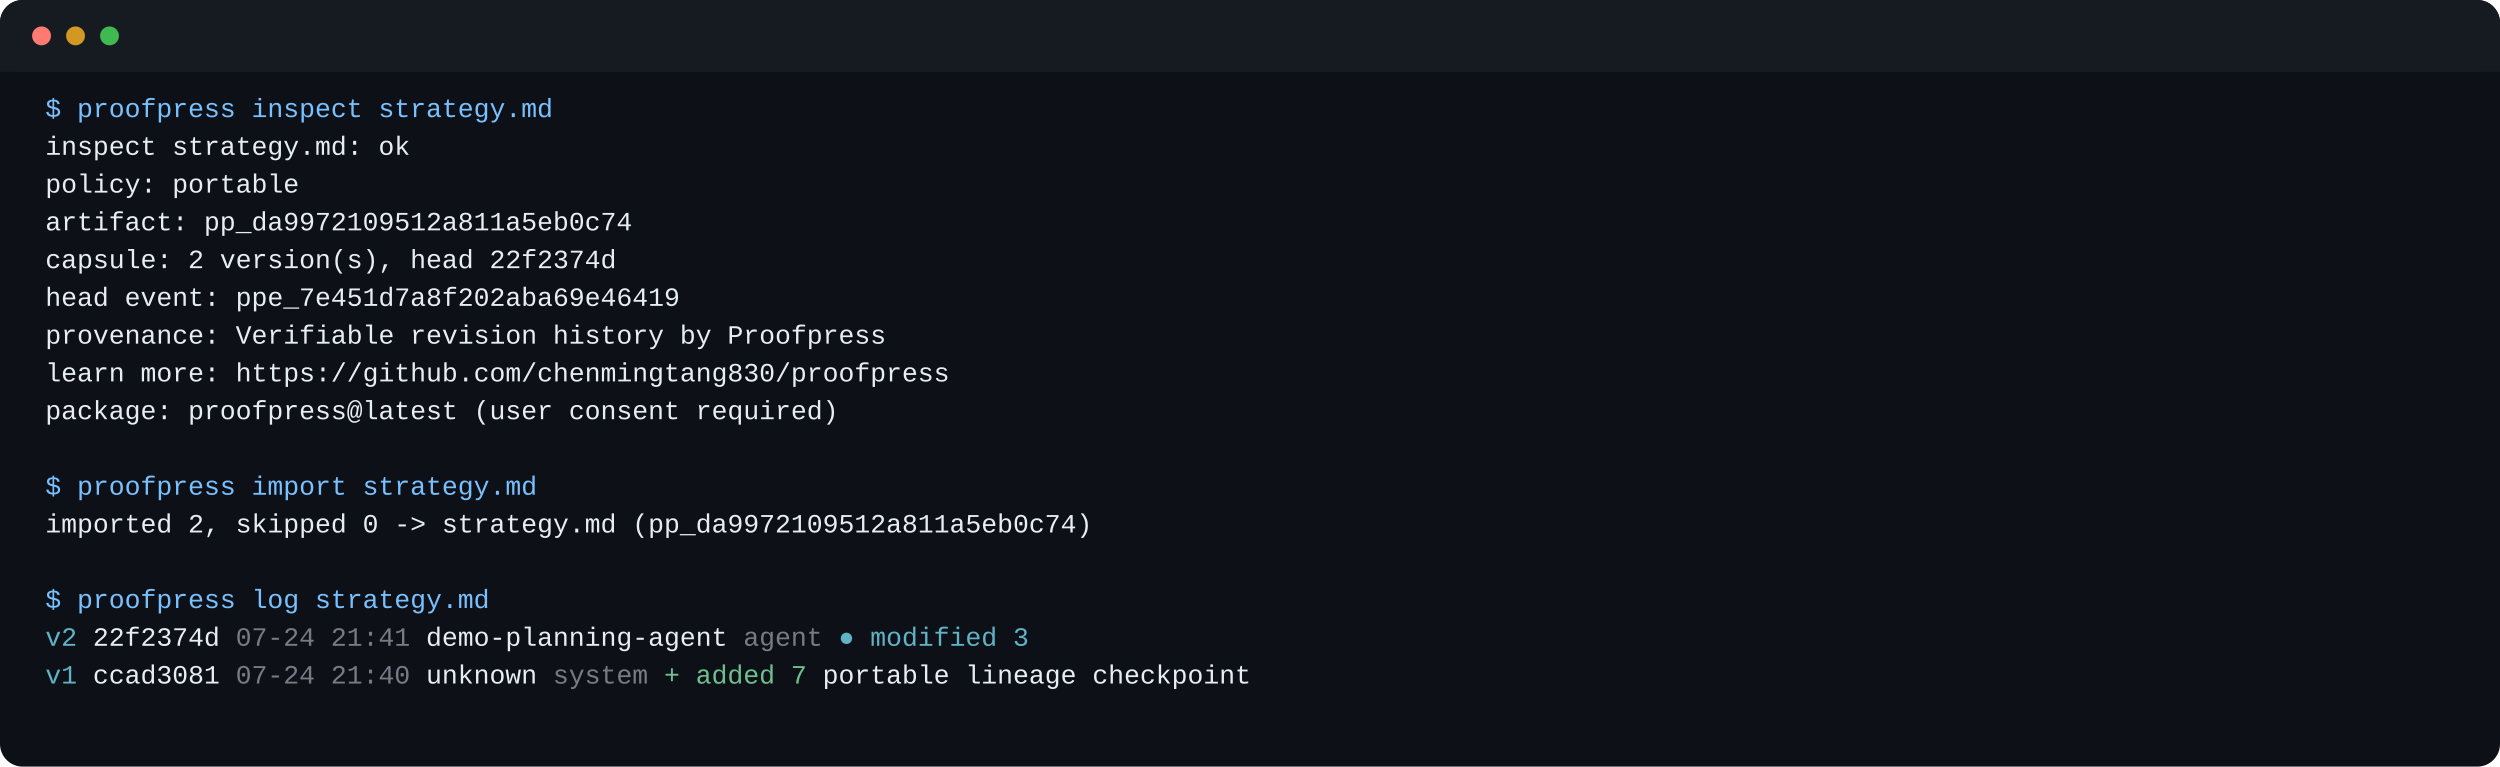
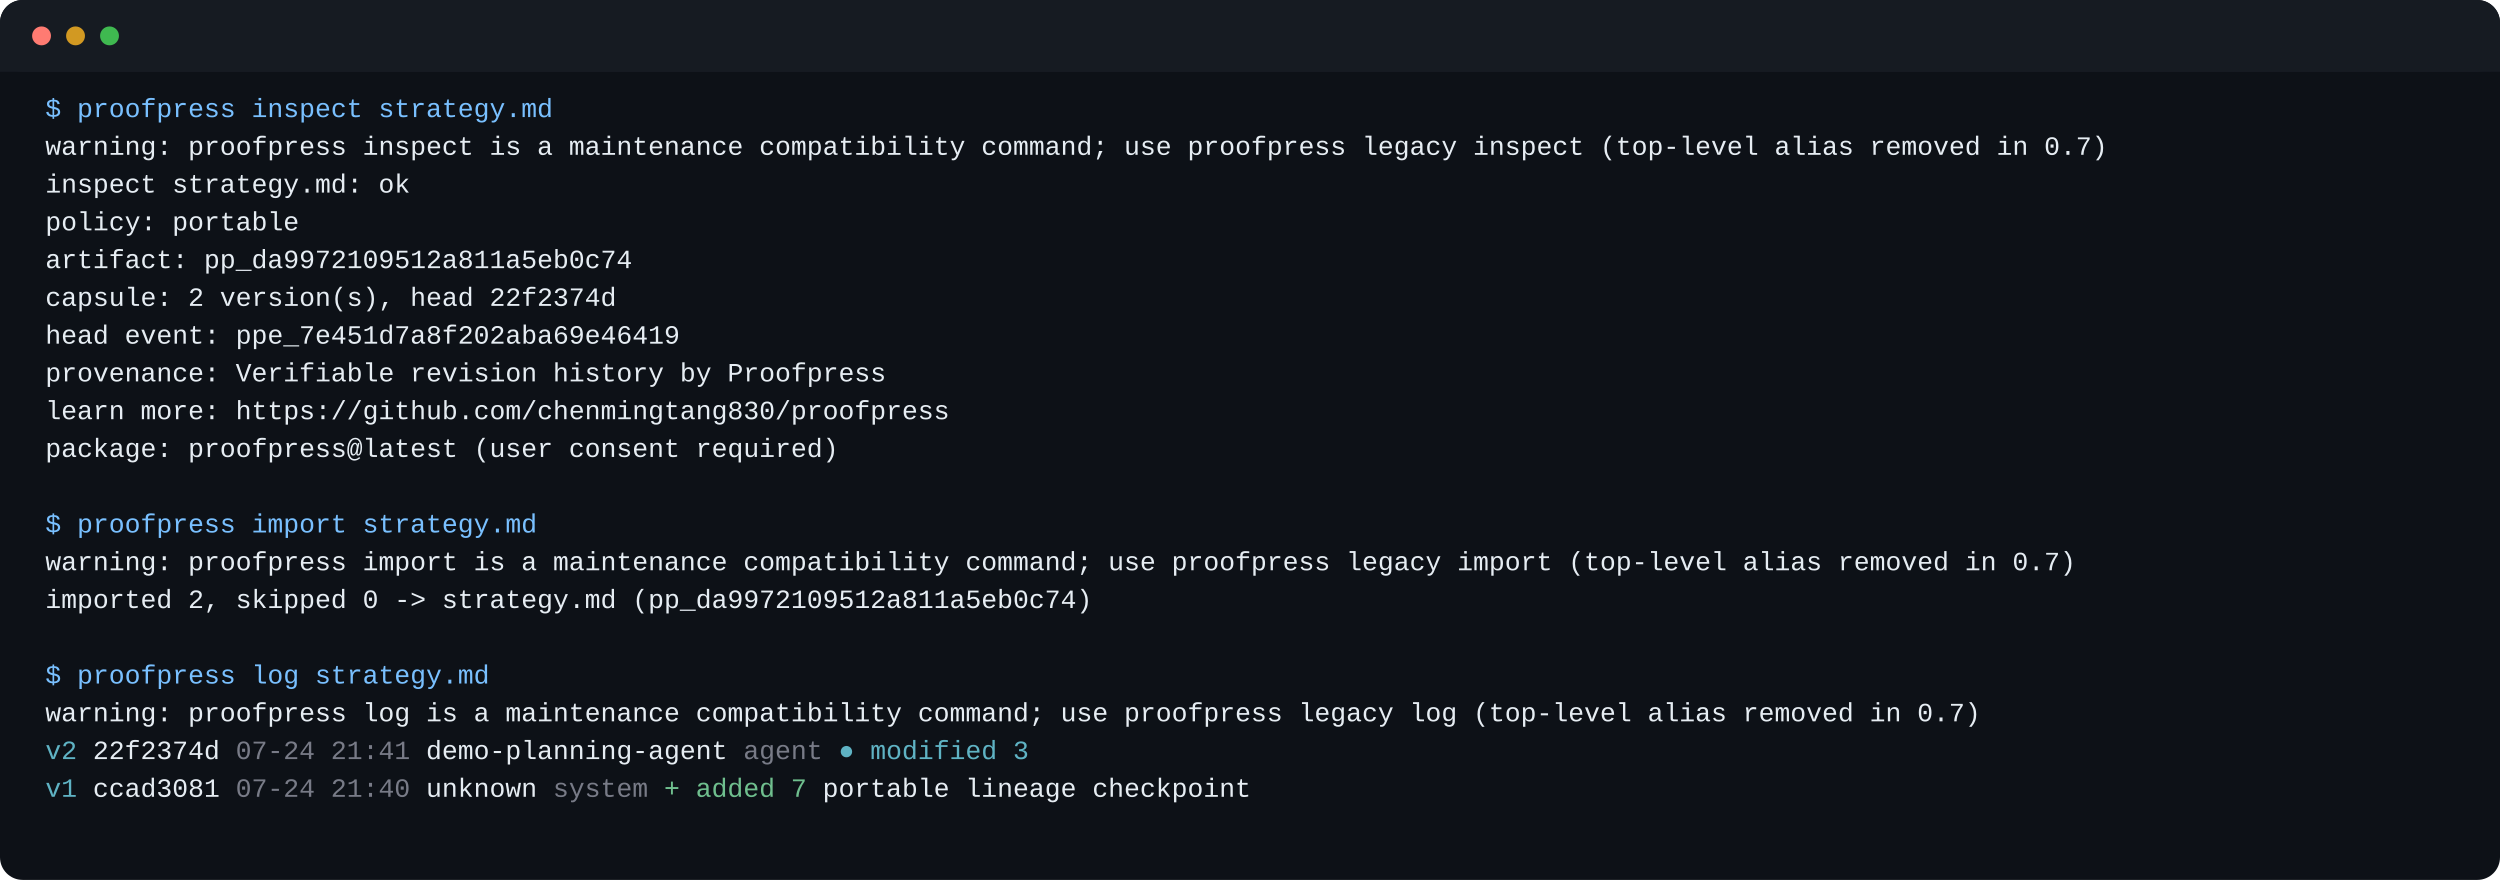
- <svg xmlns="http://www.w3.org/2000/svg" width="1324" height="406" viewBox="0 0 1324 406" role="img" aria-labelledby="title desc">
-   <rect width="1324" height="406" rx="12" fill="#0d1117" />
+ <svg xmlns="http://www.w3.org/2000/svg" width="1324" height="466" viewBox="0 0 1324 466" role="img" aria-labelledby="title desc">
+   <rect width="1324" height="466" rx="12" fill="#0d1117" />
  <rect width="1324" height="38" rx="12" fill="#161b22" />
  <path d="M0 26h1324v12H0z" fill="#161b22" />
  <circle cx="22" cy="19" r="5" fill="#ff7b72" />
  <circle cx="40" cy="19" r="5" fill="#d29922" />
  <circle cx="58" cy="19" r="5" fill="#3fb950" />
  <style>
    text { font: 14px ui-monospace, SFMono-Regular, Menlo, Monaco, Consolas, "Liberation Mono", monospace; white-space: pre; }
    .prompt { fill: #79c0ff; }
    .output { fill: #e6edf3; }
  </style>
  <text class="prompt" x="24" y="62">$ proofpress inspect strategy.md</text>
-   <text class="output" x="24" y="82">inspect strategy.md: ok</text>
-   <text class="output" x="24" y="102">  policy: portable</text>
-   <text class="output" x="24" y="122">  artifact: pp_da9972109512a811a5eb0c74</text>
-   <text class="output" x="24" y="142">  capsule: 2 version(s), head 22f2374d</text>
-   <text class="output" x="24" y="162">  head event: ppe_7e451d7a8f202aba69e46419</text>
-   <text class="output" x="24" y="182">  provenance: Verifiable revision history by Proofpress</text>
-   <text class="output" x="24" y="202">  learn more: https://github.com/chenmingtang830/proofpress</text>
-   <text class="output" x="24" y="222">  package: proofpress@latest (user consent required)</text>
-   <text class="output" x="24" y="242" />
-   <text class="prompt" x="24" y="262">$ proofpress import strategy.md</text>
-   <text class="output" x="24" y="282">imported 2, skipped 0 -&gt; strategy.md (pp_da9972109512a811a5eb0c74)</text>
-   <text class="output" x="24" y="302" />
-   <text class="prompt" x="24" y="322">$ proofpress log strategy.md</text>
-   <text class="output" x="24" y="342">
+   <text class="output" x="24" y="82">warning: proofpress inspect is a maintenance compatibility command; use proofpress legacy inspect (top-level alias removed in 0.7)</text>
+   <text class="output" x="24" y="102">inspect strategy.md: ok</text>
+   <text class="output" x="24" y="122">  policy: portable</text>
+   <text class="output" x="24" y="142">  artifact: pp_da9972109512a811a5eb0c74</text>
+   <text class="output" x="24" y="162">  capsule: 2 version(s), head 22f2374d</text>
+   <text class="output" x="24" y="182">  head event: ppe_7e451d7a8f202aba69e46419</text>
+   <text class="output" x="24" y="202">  provenance: Verifiable revision history by Proofpress</text>
+   <text class="output" x="24" y="222">  learn more: https://github.com/chenmingtang830/proofpress</text>
+   <text class="output" x="24" y="242">  package: proofpress@latest (user consent required)</text>
+   <text class="output" x="24" y="262" />
+   <text class="prompt" x="24" y="282">$ proofpress import strategy.md</text>
+   <text class="output" x="24" y="302">warning: proofpress import is a maintenance compatibility command; use proofpress legacy import (top-level alias removed in 0.7)</text>
+   <text class="output" x="24" y="322">imported 2, skipped 0 -&gt; strategy.md (pp_da9972109512a811a5eb0c74)</text>
+   <text class="output" x="24" y="342" />
+   <text class="prompt" x="24" y="362">$ proofpress log strategy.md</text>
+   <text class="output" x="24" y="382">warning: proofpress log is a maintenance compatibility command; use proofpress legacy log (top-level alias removed in 0.7)</text>
+   <text class="output" x="24" y="402">
    <tspan fill="#5FB3C4">v2</tspan>  22f2374d  <tspan fill="#787B87">07-24 21:41</tspan>  demo-planning-agent <tspan fill="#787B87">agent</tspan>
    <tspan fill="#5FB3C4">● modified 3</tspan>
  </text>
-   <text class="output" x="24" y="362">
+   <text class="output" x="24" y="422">
    <tspan fill="#5FB3C4">v1</tspan>  ccad3081  <tspan fill="#787B87">07-24 21:40</tspan>  unknown             <tspan fill="#787B87">system</tspan>
    <tspan fill="#6FBF8E">+ added 7   </tspan>  portable lineage checkpoint</text>
</svg>
